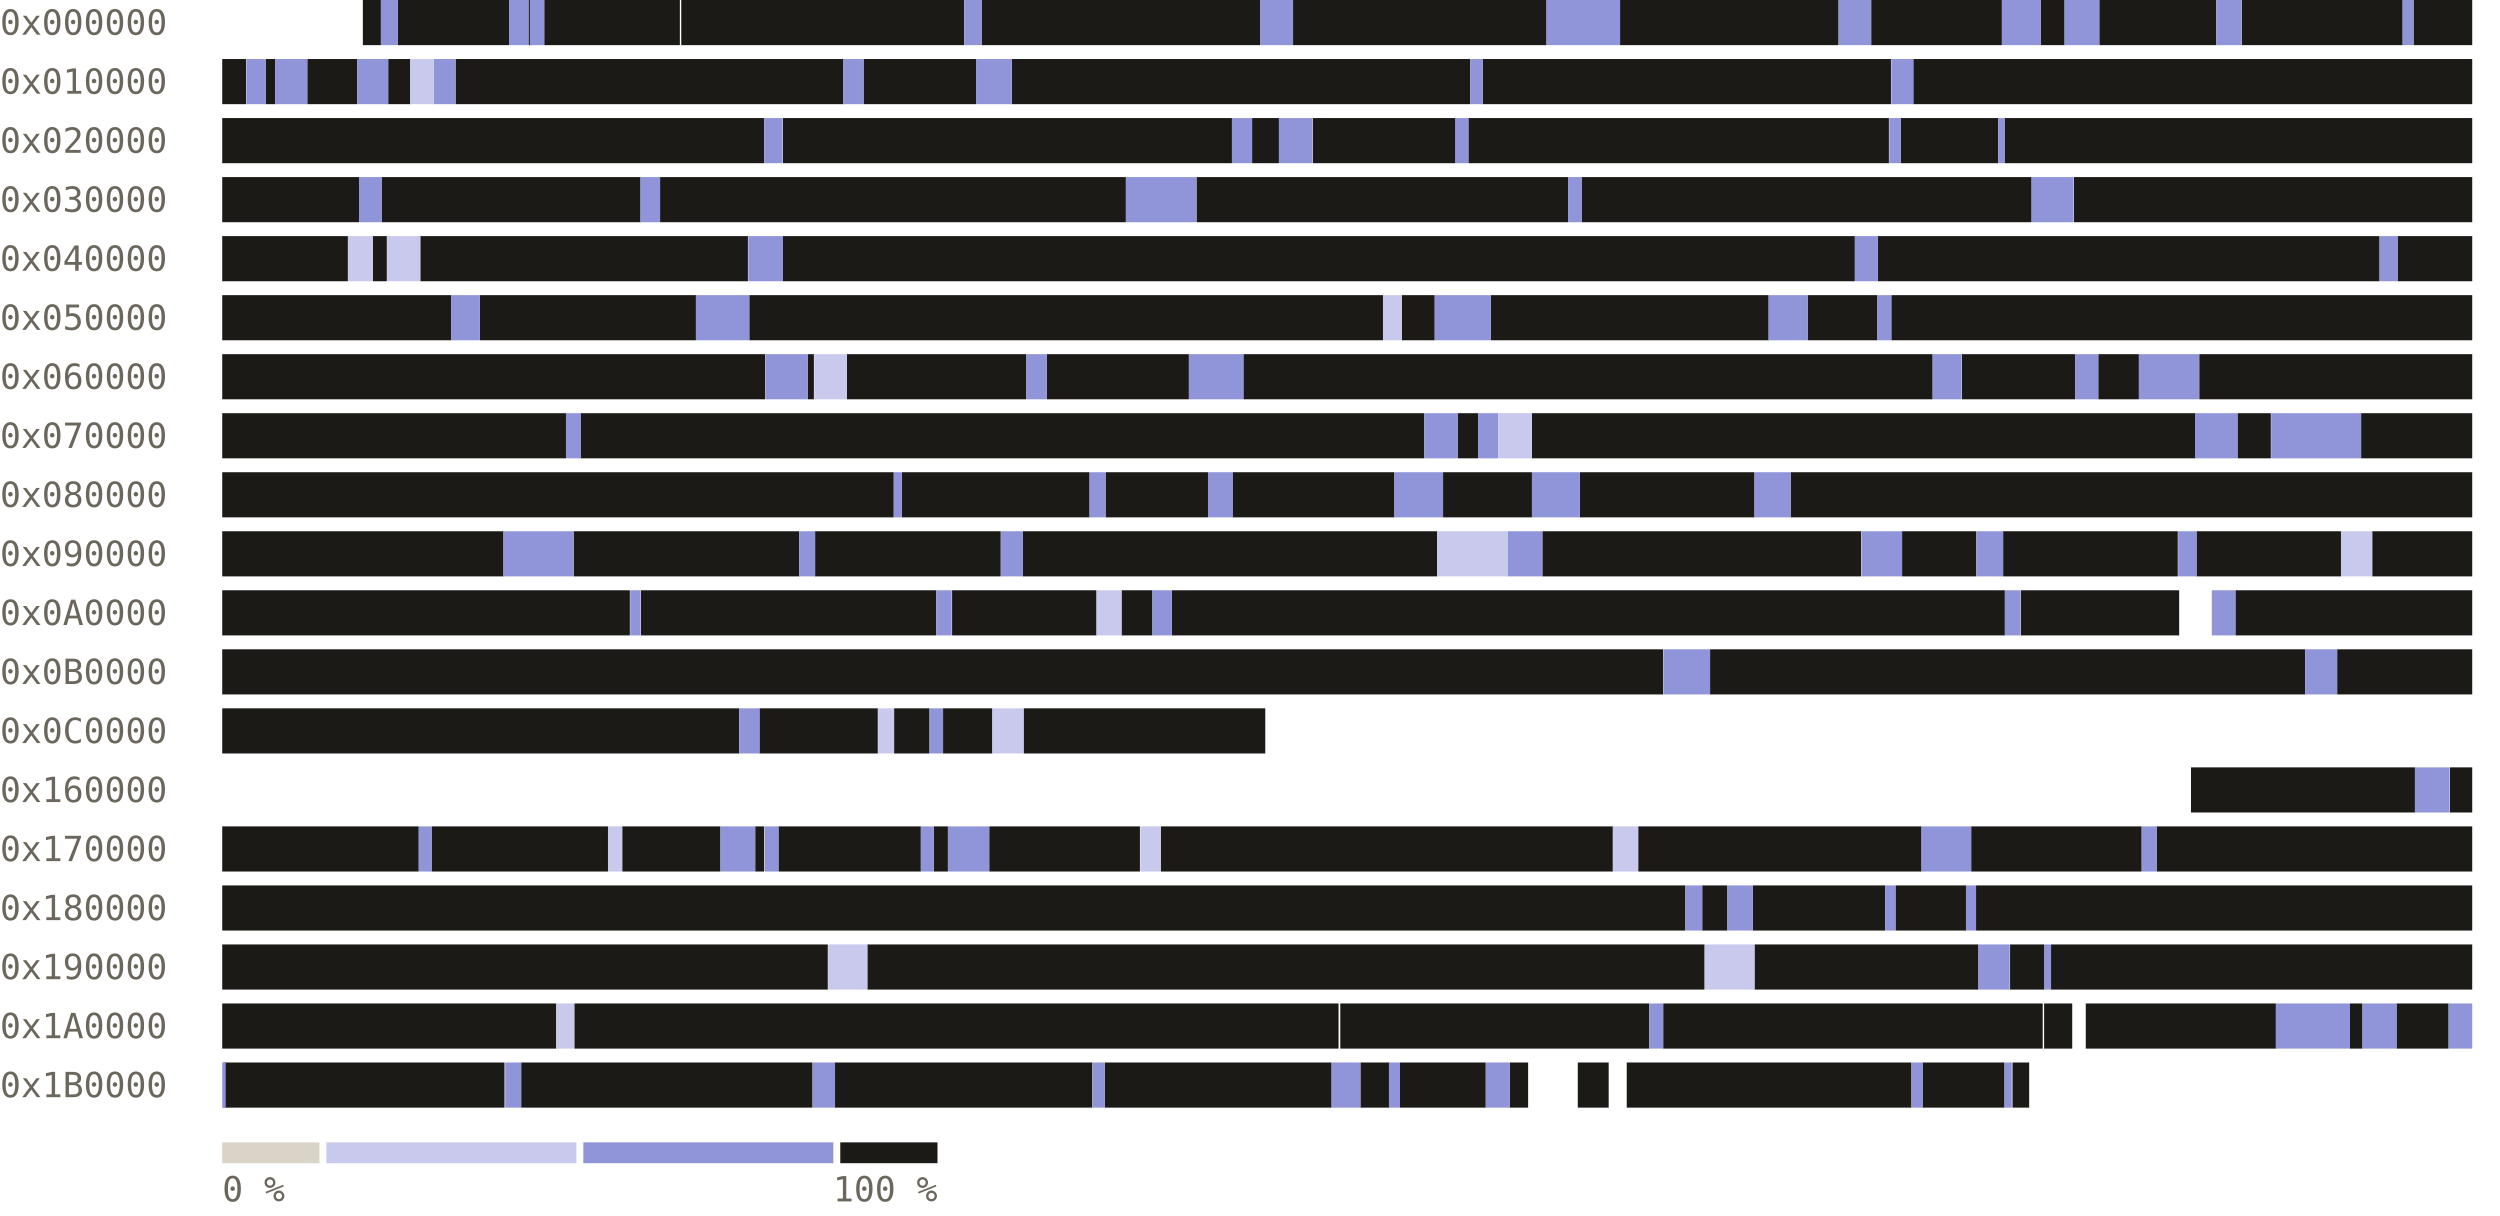
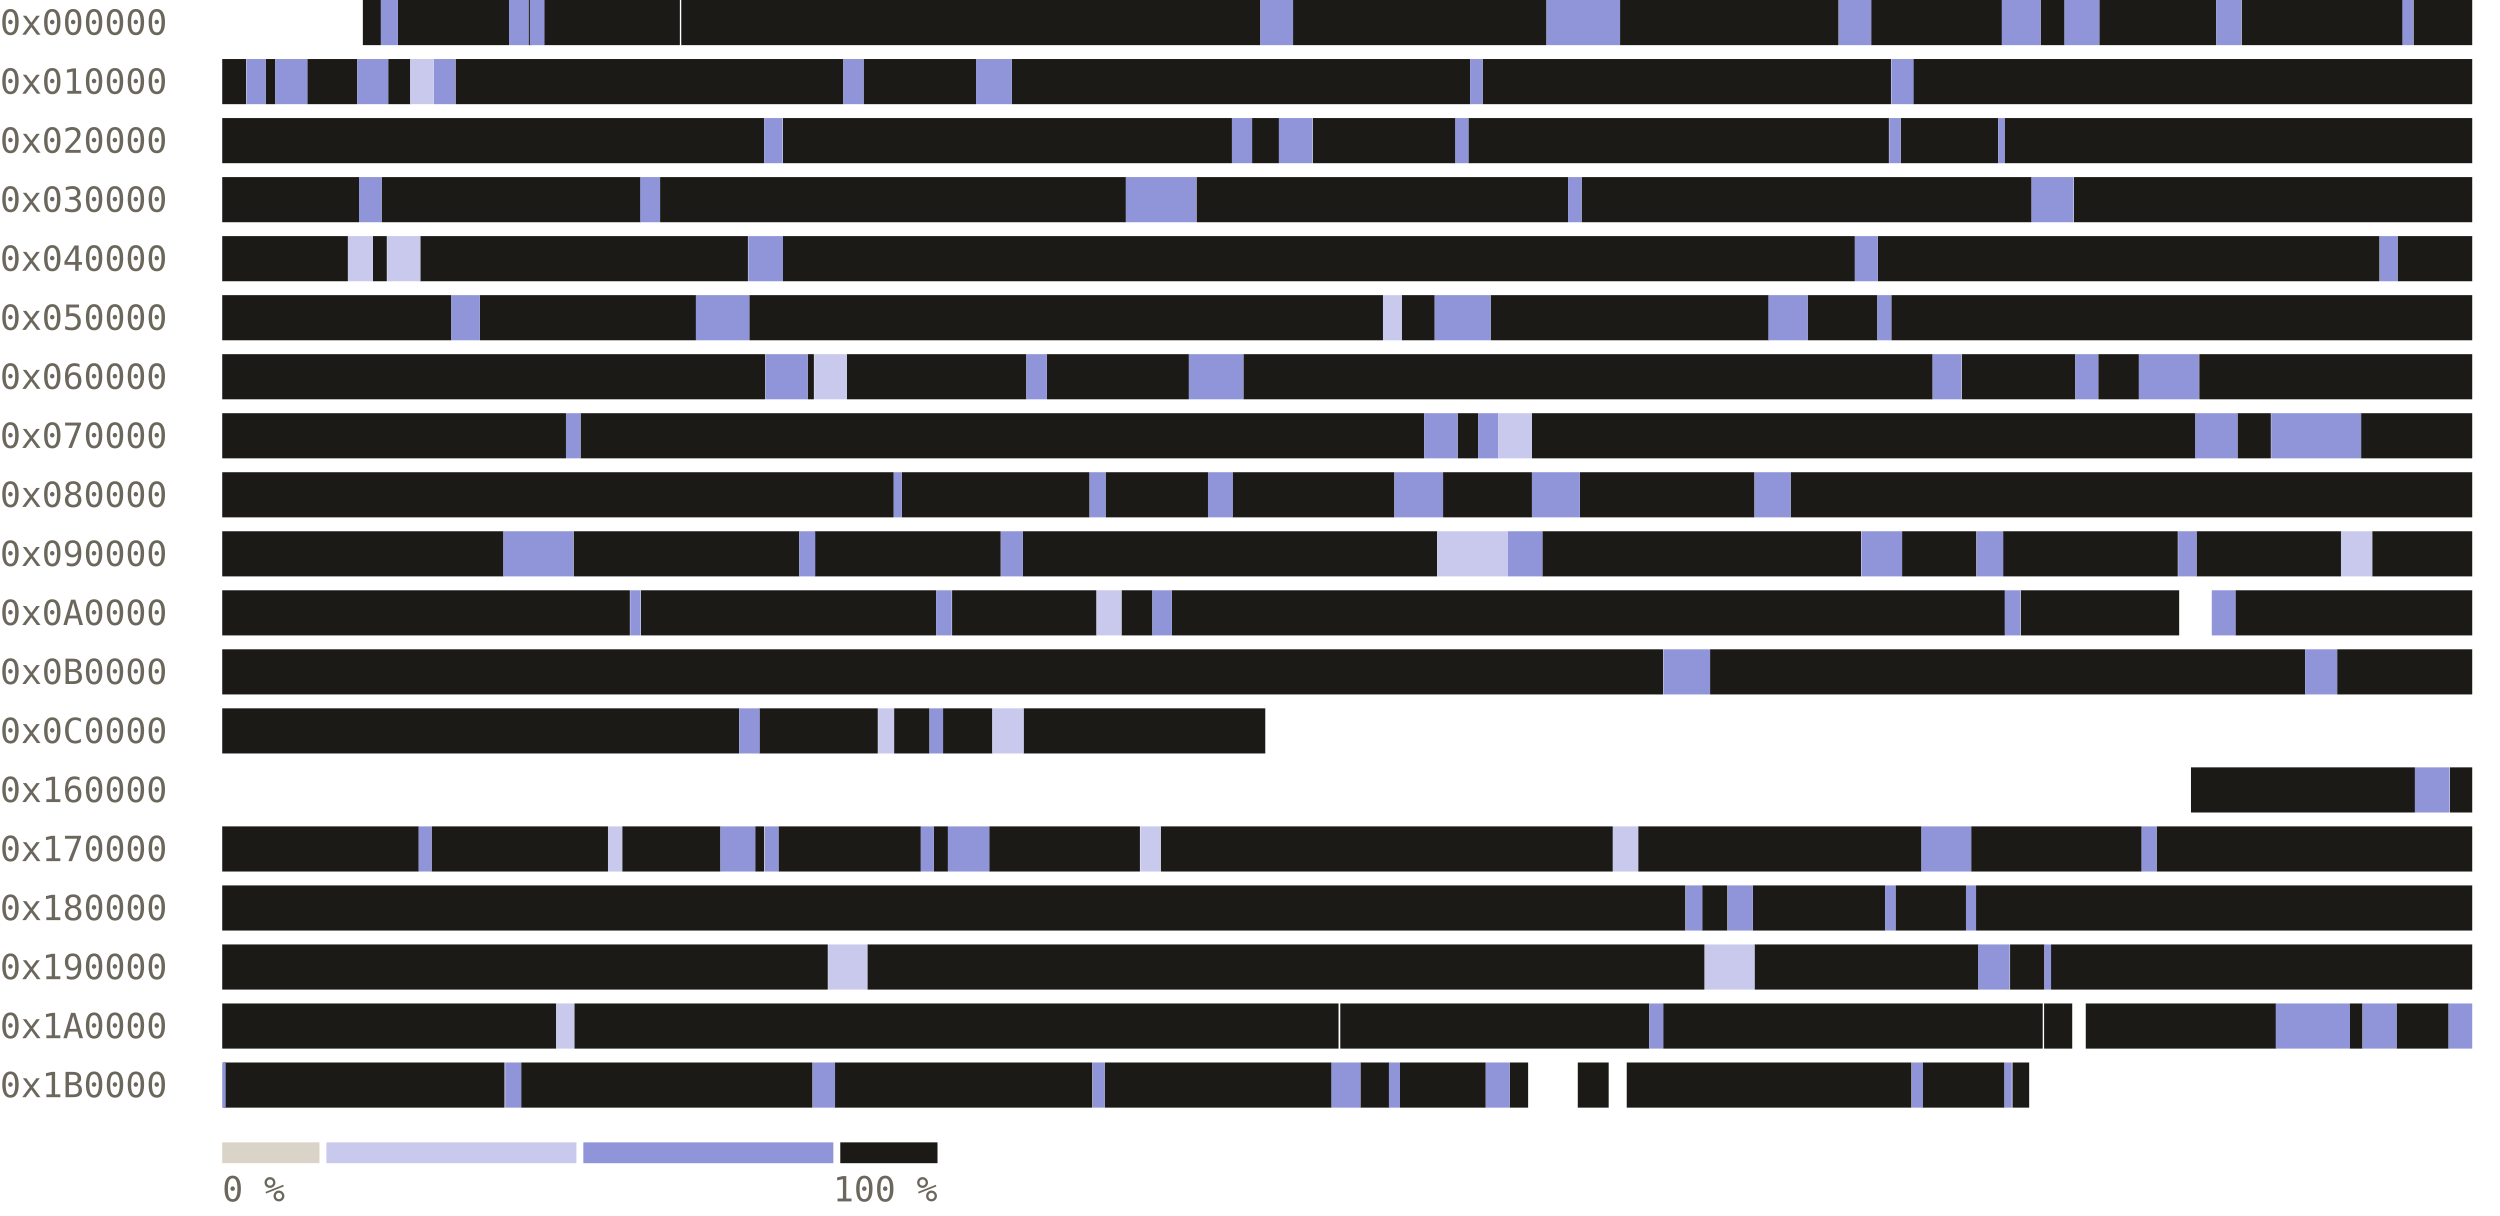
<svg xmlns="http://www.w3.org/2000/svg" viewBox="0 0 720 350" width="720" height="350">
  <style>text{font:10px monospace;fill:#6b675c}.q0{fill:#d9d4c7}.q1{fill:#e3e2f2}.q2{fill:#d6d6ef}.q3{fill:#c8c9ec}.q4{fill:#babce8}.q5{fill:#acafe4}.q6{fill:#9ea2df}.q7{fill:#9094d8}.q8{fill:#8186cf}.q9{fill:#7277c4}.q10{fill:#1b1a17}@media (prefers-color-scheme:dark){text{fill:#a8a293}.q0{fill:#4a463d}.q1{fill:#35375a}.q2{fill:#3c3f66}.q3{fill:#444772}.q4{fill:#4d517f}.q5{fill:#575b8c}.q6{fill:#62669a}.q7{fill:#6e72a8}.q8{fill:#7b7fb6}.q9{fill:#888cc4}.q10{fill:#d6d0bd}}</style>
  <text x="0" y="10">0x000000</text>
  <text x="0" y="27">0x010000</text>
  <text x="0" y="44">0x020000</text>
  <text x="0" y="61">0x030000</text>
  <text x="0" y="78">0x040000</text>
  <text x="0" y="95">0x050000</text>
  <text x="0" y="112">0x060000</text>
  <text x="0" y="129">0x070000</text>
  <text x="0" y="146">0x080000</text>
  <text x="0" y="163">0x090000</text>
  <text x="0" y="180">0x0A0000</text>
  <text x="0" y="197">0x0B0000</text>
  <text x="0" y="214">0x0C0000</text>
  <text x="0" y="231">0x160000</text>
  <text x="0" y="248">0x170000</text>
  <text x="0" y="265">0x180000</text>
  <text x="0" y="282">0x190000</text>
  <text x="0" y="299">0x1A0000</text>
  <text x="0" y="316">0x1B0000</text>
-   <path class="q10" d="M104.5 0h5.2v13h-5.2zM114.6 0h32v13h-32zM152.2 0h1v13h-1zM156.7 0h39.1v13h-39.1zM196.2 0h81.5v13h-81.5zM282.7 0h80.3v13h-80.3zM372.4 0h73v13h-73zM466.5 0h63v13h-63zM538.9 0h37.7v13h-37.7zM587.7 0h6.9v13h-6.9zM604.6 0h33.7v13h-33.7zM645.6 0h46.4v13h-46.4zM695.1 0h16.9v13h-16.9zM64 17h6.9v13h-6.9zM76.5 17h2.8v13h-2.8zM88.5 17h14.4v13h-14.4zM111.8 17h6.4v13h-6.4zM131.2 17h111.7v13h-111.7zM248.7 17h32.4v13h-32.4zM291.4 17h132v13h-132zM427 17h117.6v13h-117.6zM551 17h161v13h-161zM64 34h156.1v13h-156.1zM225.5 34h129.3v13h-129.3zM360.6 34h7.8v13h-7.8zM378.1 34h41.1v13h-41.1zM422.9 34h121.1v13h-121.1zM547.4 34h28.1v13h-28.1zM577.3 34h134.7v13h-134.7zM64 51h39.4v13h-39.4zM109.9 51h74.6v13h-74.6zM190.1 51h134.2v13h-134.2zM344.6 51h107v13h-107zM455.5 51h129.6v13h-129.6zM597.3 51h114.7v13h-114.7zM64 68h36.2v13h-36.2zM107.4 68h4v13h-4zM121 68h94.4v13h-94.4zM225.5 68h308.7v13h-308.7zM540.8 68h144.5v13h-144.5zM690.5 68h21.5v13h-21.5zM64 85h66v13h-66zM138.2 85h62.3v13h-62.3zM215.8 85h182.5v13h-182.5zM403.7 85h9.5v13h-9.5zM429.3 85h80.1v13h-80.1zM520.6 85h20.1v13h-20.1zM544.7 85h167.3v13h-167.3zM64 102h156.4v13h-156.4zM232.6 102h1.8v13h-1.8zM243.9 102h51.7v13h-51.7zM301.5 102h40.9v13h-40.9zM358.1 102h198.5v13h-198.5zM565 102h32.7v13h-32.7zM604.3 102h11.7v13h-11.7zM633.4 102h78.6v13h-78.6zM64 119h99v13h-99zM167.2 119h243v13h-243zM419.8 119h5.9v13h-5.9zM441.2 119h191.1v13h-191.1zM644.4 119h9.6v13h-9.6zM680 119h32v13h-32zM64 136h193.4v13h-193.4zM259.7 136h54.1v13h-54.1zM318.4 136h29.5v13h-29.5zM355 136h46.6v13h-46.6zM415.6 136h25.6v13h-25.6zM455 136h50.3v13h-50.3zM515.7 136h196.3v13h-196.3zM64 153h81v13h-81zM165.2 153h65v13h-65zM234.7 153h53.5v13h-53.5zM294.6 153h119.3v13h-119.3zM444.2 153h91.8v13h-91.8zM547.8 153h21.4v13h-21.4zM576.9 153h50.3v13h-50.3zM632.6 153h41.6v13h-41.6zM683.2 153h28.8v13h-28.8zM64 170h117.4v13h-117.4zM184.6 170h85v13h-85zM274.2 170h41.6v13h-41.6zM323 170h8.9v13h-8.9zM337.5 170h239.9v13h-239.9zM582 170h45.6v13h-45.6zM643.8 170h68.2v13h-68.2zM64 187h415v13h-415zM492.5 187h171.4v13h-171.4zM673.1 187h38.9v13h-38.9zM64 204h148.9v13h-148.9zM218.7 204h34.1v13h-34.1zM257.5 204h10.2v13h-10.2zM271.6 204h14.2v13h-14.2zM294.8 204h69.6v13h-69.6zM631 221h64.5v13h-64.5zM705.6 221h6.4v13h-6.4zM64 238h56.6v13h-56.6zM124.3 238h50.8v13h-50.8zM179.2 238h28.3v13h-28.3zM217.5 238h2.6v13h-2.6zM224.2 238h41v13h-41zM268.9 238h4.1v13h-4.1zM284.9 238h43.4v13h-43.4zM334.3 238h130.2v13h-130.2zM471.8 238h81.6v13h-81.6zM567.7 238h49.1v13h-49.1zM621.1 238h90.9v13h-90.9zM64 255h421.4v13h-421.4zM490.2 255h7.3v13h-7.3zM504.8 255h38.1v13h-38.1zM545.9 255h20.3v13h-20.3zM569.1 255h142.9v13h-142.9zM64 272h174.4v13h-174.4zM249.8 272h241.1v13h-241.1zM505.3 272h64.5v13h-64.5zM578.9 272h9.9v13h-9.9zM590.7 272h121.3v13h-121.3zM64 289h96.2v13h-96.2zM165.4 289h220.1v13h-220.1zM386 289h89v13h-89zM479 289h109.3v13h-109.3zM588.7 289h8.1v13h-8.1zM600.7 289h54.8v13h-54.8zM676.8 289h3.6v13h-3.6zM690.2 289h15v13h-15zM64.3 306h81v13h-81zM150.1 306h83.9v13h-83.9zM240.4 306h74.2v13h-74.2zM318.2 306h65.3v13h-65.3zM391.8 306h8.3v13h-8.3zM403.2 306h24.7v13h-24.7zM434.8 306h5.3v13h-5.3zM454.4 306h8.9v13h-8.9zM468.5 306h82v13h-82zM553.7 306h23.6v13h-23.6zM579.6 306h4.8v13h-4.8z" />
-   <path class="q7" d="M109.7 0h4.9v13h-4.9zM146.6 0h5.6v13h-5.6zM152.6 0h4.2v13h-4.2zM277.7 0h5v13h-5zM363 0h9.4v13h-9.4zM445.4 0h21.2v13h-21.2zM529.6 0h9.3v13h-9.3zM576.5 0h11.2v13h-11.2zM594.6 0h10v13h-10zM638.3 0h7.2v13h-7.2zM691.9 0h3.1v13h-3.1zM71 17h5.5v13h-5.5zM79.3 17h9.2v13h-9.2zM102.9 17h8.9v13h-8.9zM124.9 17h6.2v13h-6.2zM242.9 17h5.8v13h-5.8zM281.1 17h10.3v13h-10.3zM423.4 17h3.6v13h-3.6zM544.7 17h6.4v13h-6.4zM220.1 34h5.3v13h-5.3zM354.8 34h5.8v13h-5.8zM368.3 34h9.7v13h-9.7zM419.1 34h3.8v13h-3.8zM544.1 34h3.3v13h-3.3zM575.5 34h1.9v13h-1.9zM103.4 51h6.5v13h-6.5zM184.4 51h5.7v13h-5.7zM324.2 51h20.3v13h-20.3zM451.6 51h3.9v13h-3.9zM585.1 51h12.1v13h-12.1zM215.5 68h10v13h-10zM534.2 68h6.6v13h-6.6zM685.4 68h5.1v13h-5.1zM130 85h8.2v13h-8.2zM200.4 85h15.4v13h-15.4zM413.2 85h16.1v13h-16.1zM509.3 85h11.3v13h-11.3zM540.7 85h4v13h-4zM220.5 102h12.1v13h-12.1zM295.6 102h5.9v13h-5.9zM342.4 102h15.7v13h-15.7zM556.6 102h8.3v13h-8.3zM597.7 102h6.6v13h-6.6zM616 102h17.3v13h-17.3zM163 119h4.2v13h-4.2zM410.2 119h9.6v13h-9.6zM425.7 119h5.8v13h-5.8zM632.2 119h12.2v13h-12.2zM654.1 119h25.9v13h-25.9zM257.4 136h2.3v13h-2.3zM313.8 136h4.6v13h-4.6zM347.9 136h7.2v13h-7.2zM401.6 136h14v13h-14zM441.2 136h13.8v13h-13.8zM505.3 136h10.4v13h-10.4zM145 153h20.1v13h-20.1zM230.2 153h4.6v13h-4.6zM288.3 153h6.3v13h-6.3zM434.3 153h9.9v13h-9.9zM536.1 153h11.7v13h-11.7zM569.3 153h7.6v13h-7.6zM627.3 153h5.3v13h-5.3zM181.5 170h3v13h-3zM269.6 170h4.5v13h-4.5zM331.9 170h5.6v13h-5.6zM577.4 170h4.5v13h-4.5zM637 170h6.8v13h-6.8zM479.1 187h13.4v13h-13.4zM663.9 187h9.2v13h-9.2zM212.9 204h5.9v13h-5.9zM267.7 204h3.9v13h-3.9zM695.5 221h10v13h-10zM120.6 238h3.7v13h-3.7zM207.5 238h10v13h-10zM220.3 238h3.9v13h-3.9zM265.2 238h3.7v13h-3.7zM273 238h11.9v13h-11.9zM553.4 238h14.3v13h-14.3zM616.8 238h4.3v13h-4.3zM485.5 255h4.8v13h-4.8zM497.6 255h7.2v13h-7.2zM542.9 255h3v13h-3zM566.2 255h2.9v13h-2.9zM569.7 272h9.1v13h-9.1zM588.8 272h1.9v13h-1.9zM475 289h4v13h-4zM655.4 289h21.4v13h-21.4zM680.4 289h9.8v13h-9.8zM705.2 289h6.8v13h-6.8zM64 306h1v13h-1zM145.5 306h4.6v13h-4.6zM234.1 306h6.4v13h-6.4zM314.7 306h3.5v13h-3.5zM383.5 306h8.3v13h-8.3zM400 306h3.2v13h-3.2zM427.9 306h6.9v13h-6.9zM550.6 306h3.2v13h-3.2zM577.3 306h2.1v13h-2.1z" />
+   <path class="q10" d="M104.5 0h5.2v13h-5.2zM114.6 0h32v13h-32zM152.2 0h1v13h-1zM156.7 0h39.1v13h-39.1zM196.2 0h166.8v13h-166.8zM372.4 0h73v13h-73zM466.5 0h63v13h-63zM538.9 0h37.7v13h-37.7zM587.7 0h6.9v13h-6.9zM604.6 0h33.7v13h-33.7zM645.6 0h46.4v13h-46.4zM695.1 0h16.9v13h-16.9zM64 17h6.9v13h-6.9zM76.5 17h2.8v13h-2.8zM88.5 17h14.4v13h-14.4zM111.8 17h6.4v13h-6.4zM131.2 17h111.7v13h-111.7zM248.7 17h32.4v13h-32.4zM291.4 17h132v13h-132zM427 17h117.6v13h-117.6zM551 17h161v13h-161zM64 34h156.1v13h-156.1zM225.5 34h129.3v13h-129.3zM360.6 34h7.8v13h-7.8zM378.1 34h41.1v13h-41.1zM422.9 34h121.1v13h-121.1zM547.4 34h28.1v13h-28.1zM577.3 34h134.7v13h-134.7zM64 51h39.4v13h-39.4zM109.9 51h74.6v13h-74.6zM190.1 51h134.2v13h-134.2zM344.6 51h107v13h-107zM455.5 51h129.6v13h-129.6zM597.3 51h114.7v13h-114.7zM64 68h36.2v13h-36.2zM107.4 68h4v13h-4zM121 68h94.4v13h-94.4zM225.5 68h308.7v13h-308.7zM540.8 68h144.5v13h-144.5zM690.5 68h21.5v13h-21.5zM64 85h66v13h-66zM138.2 85h62.3v13h-62.3zM215.8 85h182.5v13h-182.5zM403.7 85h9.5v13h-9.5zM429.3 85h80.1v13h-80.1zM520.6 85h20.1v13h-20.1zM544.7 85h167.3v13h-167.3zM64 102h156.4v13h-156.4zM232.6 102h1.8v13h-1.8zM243.9 102h51.7v13h-51.7zM301.5 102h40.9v13h-40.9zM358.1 102h198.5v13h-198.5zM565 102h32.7v13h-32.7zM604.3 102h11.7v13h-11.7zM633.4 102h78.6v13h-78.6zM64 119h99v13h-99zM167.2 119h243v13h-243zM419.8 119h5.9v13h-5.9zM441.2 119h191.1v13h-191.1zM644.4 119h9.6v13h-9.6zM680 119h32v13h-32zM64 136h193.4v13h-193.4zM259.7 136h54.1v13h-54.1zM318.4 136h29.5v13h-29.5zM355 136h46.6v13h-46.6zM415.6 136h25.6v13h-25.6zM455 136h50.3v13h-50.3zM515.7 136h196.3v13h-196.3zM64 153h81v13h-81zM165.2 153h65v13h-65zM234.7 153h53.5v13h-53.5zM294.6 153h119.3v13h-119.3zM444.2 153h91.8v13h-91.8zM547.8 153h21.4v13h-21.4zM576.9 153h50.3v13h-50.3zM632.6 153h41.6v13h-41.6zM683.2 153h28.8v13h-28.8zM64 170h117.4v13h-117.4zM184.6 170h85v13h-85zM274.2 170h41.6v13h-41.6zM323 170h8.9v13h-8.9zM337.5 170h239.9v13h-239.9zM582 170h45.6v13h-45.6zM643.8 170h68.2v13h-68.2zM64 187h415v13h-415zM492.5 187h171.4v13h-171.4zM673.1 187h38.9v13h-38.9zM64 204h148.9v13h-148.9zM218.7 204h34.1v13h-34.1zM257.5 204h10.2v13h-10.2zM271.6 204h14.2v13h-14.2zM294.8 204h69.6v13h-69.6zM631 221h64.5v13h-64.5zM705.6 221h6.4v13h-6.4zM64 238h56.6v13h-56.6zM124.3 238h50.8v13h-50.8zM179.2 238h28.3v13h-28.3zM217.5 238h2.6v13h-2.6zM224.2 238h41v13h-41zM268.9 238h4.1v13h-4.1zM284.9 238h43.4v13h-43.4zM334.3 238h130.2v13h-130.2zM471.8 238h81.6v13h-81.6zM567.7 238h49.1v13h-49.1zM621.1 238h90.9v13h-90.9zM64 255h421.4v13h-421.4zM490.2 255h7.3v13h-7.3zM504.8 255h38.1v13h-38.1zM545.9 255h20.3v13h-20.3zM569.1 255h142.9v13h-142.9zM64 272h174.4v13h-174.4zM249.8 272h241.1v13h-241.1zM505.3 272h64.5v13h-64.5zM578.9 272h9.9v13h-9.9zM590.7 272h121.3v13h-121.3zM64 289h96.2v13h-96.2zM165.4 289h220.1v13h-220.1zM386 289h89v13h-89zM479 289h109.3v13h-109.3zM588.7 289h8.1v13h-8.1zM600.7 289h54.8v13h-54.8zM676.8 289h3.6v13h-3.6zM690.2 289h15v13h-15zM64.3 306h81v13h-81zM150.1 306h83.9v13h-83.9zM240.4 306h74.2v13h-74.2zM318.2 306h65.3v13h-65.3zM391.8 306h8.3v13h-8.3zM403.2 306h24.7v13h-24.7zM434.8 306h5.3v13h-5.3zM454.4 306h8.9v13h-8.9zM468.5 306h82v13h-82zM553.7 306h23.6v13h-23.6zM579.6 306h4.8v13h-4.8z" />
+   <path class="q7" d="M109.7 0h4.9v13h-4.9zM146.6 0h5.6v13h-5.6zM152.6 0h4.2v13h-4.2zM363 0h9.4v13h-9.4zM445.4 0h21.2v13h-21.2zM529.6 0h9.3v13h-9.3zM576.5 0h11.2v13h-11.2zM594.6 0h10v13h-10zM638.3 0h7.2v13h-7.2zM691.9 0h3.1v13h-3.1zM71 17h5.5v13h-5.5zM79.3 17h9.2v13h-9.2zM102.9 17h8.9v13h-8.9zM124.9 17h6.2v13h-6.2zM242.9 17h5.8v13h-5.8zM281.1 17h10.3v13h-10.3zM423.4 17h3.6v13h-3.6zM544.7 17h6.4v13h-6.4zM220.1 34h5.3v13h-5.3zM354.8 34h5.8v13h-5.8zM368.3 34h9.7v13h-9.7zM419.1 34h3.8v13h-3.8zM544.1 34h3.3v13h-3.3zM575.5 34h1.9v13h-1.9zM103.4 51h6.5v13h-6.5zM184.4 51h5.7v13h-5.7zM324.2 51h20.3v13h-20.3zM451.6 51h3.9v13h-3.9zM585.1 51h12.1v13h-12.1zM215.5 68h10v13h-10zM534.2 68h6.6v13h-6.6zM685.4 68h5.1v13h-5.1zM130 85h8.2v13h-8.2zM200.4 85h15.4v13h-15.4zM413.2 85h16.1v13h-16.1zM509.3 85h11.3v13h-11.3zM540.7 85h4v13h-4zM220.5 102h12.1v13h-12.1zM295.6 102h5.9v13h-5.9zM342.4 102h15.7v13h-15.7zM556.6 102h8.3v13h-8.3zM597.7 102h6.6v13h-6.6zM616 102h17.3v13h-17.3zM163 119h4.2v13h-4.2zM410.2 119h9.6v13h-9.6zM425.7 119h5.8v13h-5.8zM632.2 119h12.2v13h-12.2zM654.1 119h25.9v13h-25.9zM257.4 136h2.3v13h-2.3zM313.8 136h4.6v13h-4.6zM347.9 136h7.2v13h-7.2zM401.6 136h14v13h-14zM441.2 136h13.8v13h-13.8zM505.3 136h10.4v13h-10.4zM145 153h20.1v13h-20.1zM230.2 153h4.6v13h-4.6zM288.3 153h6.3v13h-6.3zM434.3 153h9.9v13h-9.9zM536.1 153h11.7v13h-11.7zM569.3 153h7.6v13h-7.6zM627.3 153h5.3v13h-5.3zM181.5 170h3v13h-3zM269.6 170h4.5v13h-4.5zM331.9 170h5.6v13h-5.6zM577.4 170h4.5v13h-4.5zM637 170h6.8v13h-6.8zM479.1 187h13.4v13h-13.4zM663.9 187h9.2v13h-9.2zM212.9 204h5.9v13h-5.9zM267.7 204h3.9v13h-3.9zM695.5 221h10v13h-10zM120.6 238h3.7v13h-3.7zM207.5 238h10v13h-10zM220.3 238h3.9v13h-3.9zM265.2 238h3.7v13h-3.7zM273 238h11.9v13h-11.9zM553.4 238h14.3v13h-14.3zM616.8 238h4.3v13h-4.3zM485.5 255h4.8v13h-4.8zM497.6 255h7.2v13h-7.2zM542.9 255h3v13h-3zM566.2 255h2.9v13h-2.9zM569.7 272h9.1v13h-9.1zM588.8 272h1.9v13h-1.9zM475 289h4v13h-4zM655.4 289h21.4v13h-21.4zM680.4 289h9.8v13h-9.8zM705.2 289h6.8v13h-6.8zM64 306h1v13h-1zM145.5 306h4.6v13h-4.6zM234.1 306h6.4v13h-6.4zM314.7 306h3.5v13h-3.5zM383.5 306h8.3v13h-8.3zM400 306h3.2v13h-3.2zM427.9 306h6.9v13h-6.9zM550.6 306h3.2v13h-3.2zM577.3 306h2.1v13h-2.1z" />
  <path class="q3" d="M118.1 17h6.8v13h-6.8zM100.2 68h7.2v13h-7.2zM111.5 68h9.6v13h-9.6zM398.3 85h5.4v13h-5.4zM234.5 102h9.4v13h-9.4zM431.5 119h9.7v13h-9.7zM413.9 153h20.4v13h-20.4zM674.2 153h9v13h-9zM315.8 170h7.2v13h-7.2zM252.9 204h4.6v13h-4.6zM285.8 204h9v13h-9zM175.1 238h4.1v13h-4.1zM328.4 238h5.8v13h-5.8zM464.5 238h7.3v13h-7.3zM238.5 272h11.3v13h-11.3zM491 272h14.3v13h-14.3zM160.2 289h5.2v13h-5.2z" />
  <rect class="q0" x="64" y="329" width="28" height="6" />
  <rect class="q3" x="94" y="329" width="72" height="6" />
  <rect class="q7" x="168" y="329" width="72" height="6" />
  <rect class="q10" x="242" y="329" width="28" height="6" />
  <text x="64" y="346">0 %</text>
  <text x="270" y="346" text-anchor="end">100 %</text>
</svg>
